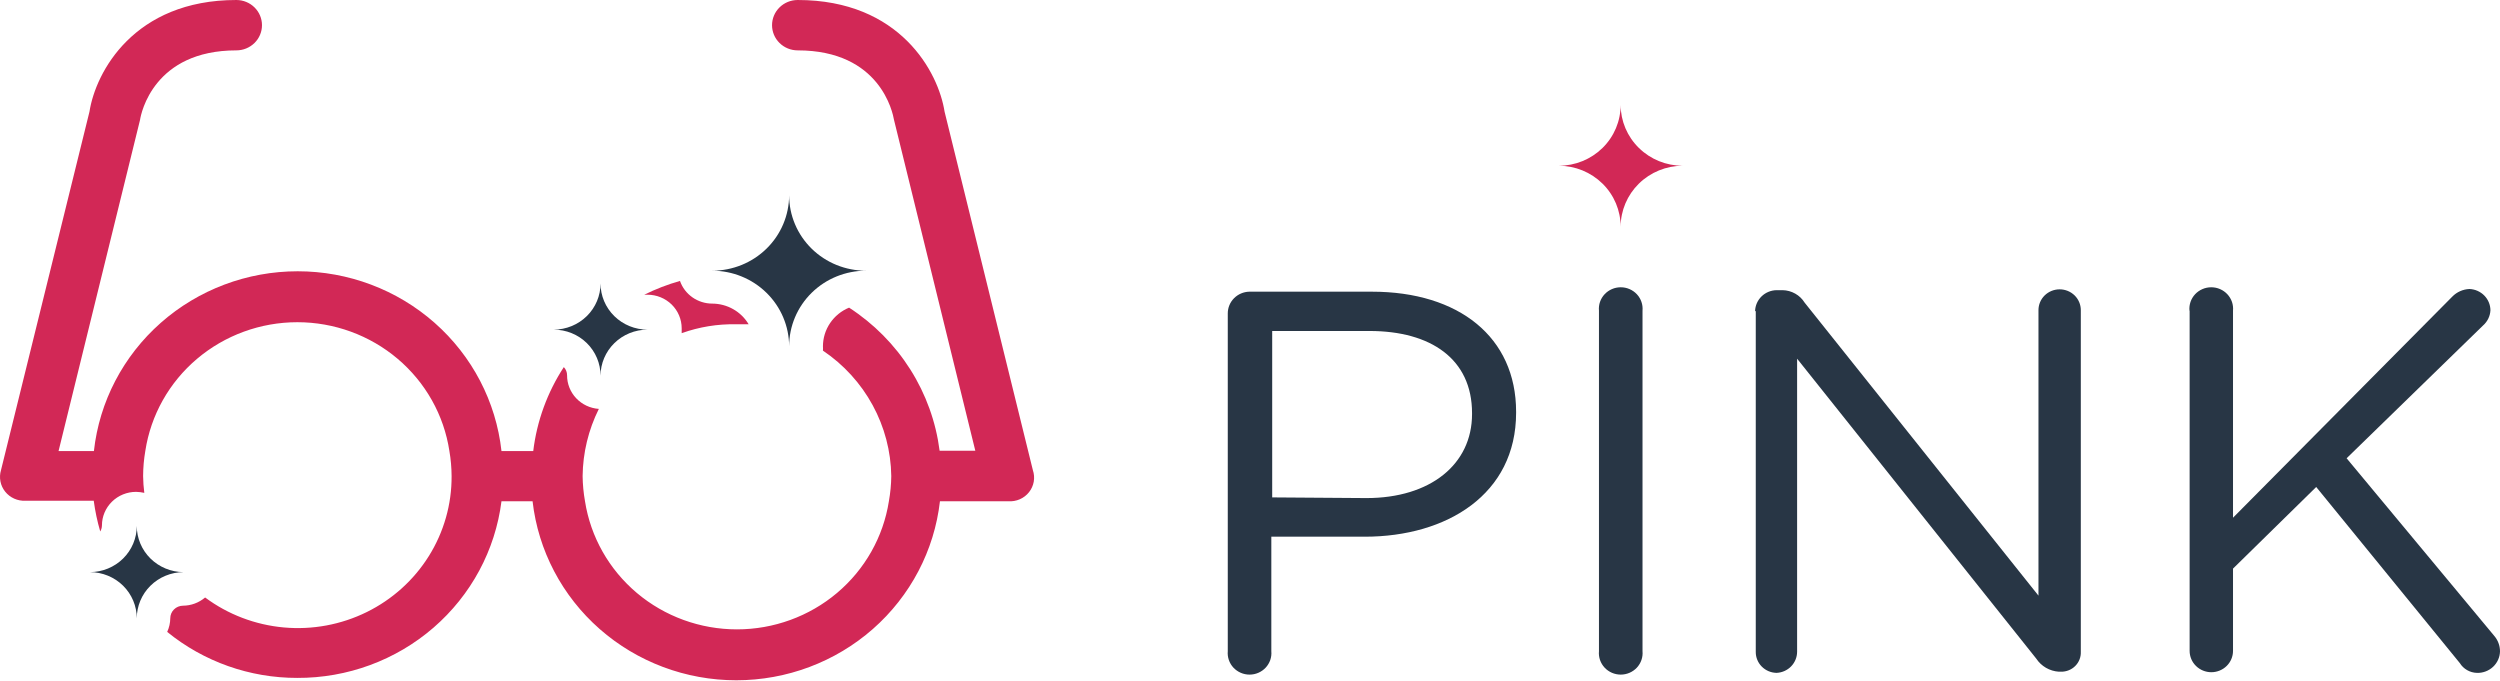
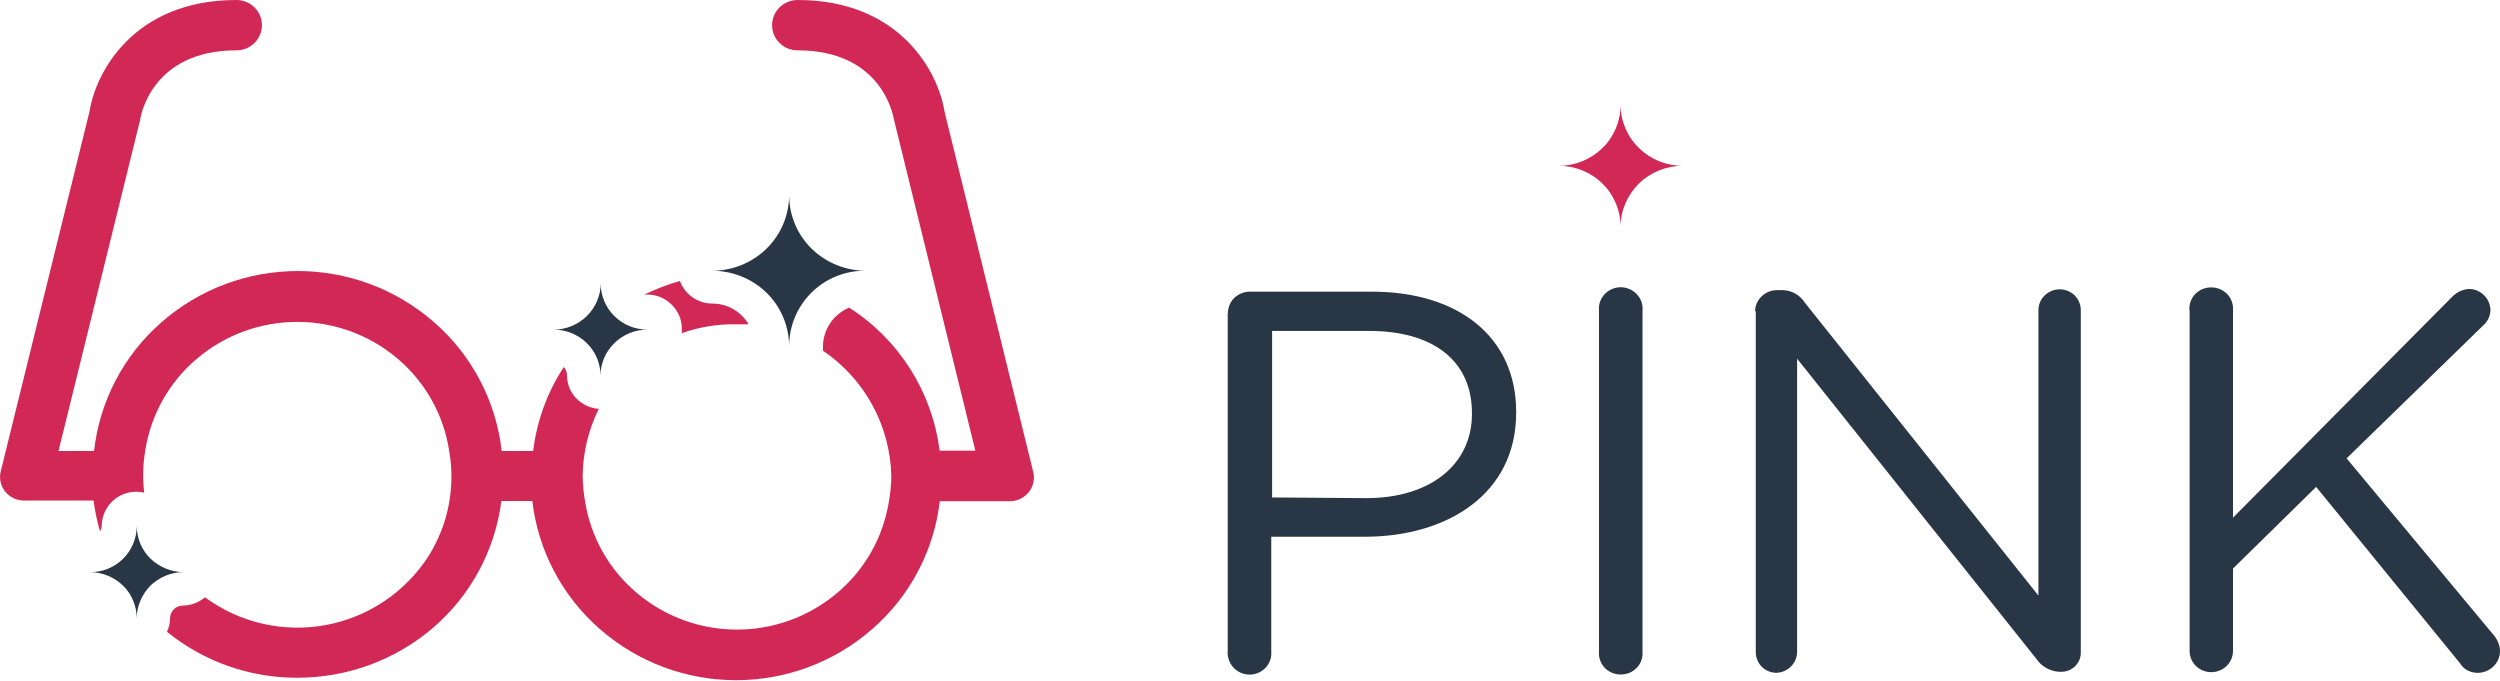
- <svg xmlns="http://www.w3.org/2000/svg" width="147" height="40" viewBox="0 0 147 40" fill="none">
-   <path d="M72.193 18.425C72.193 18.092 72.326 17.773 72.562 17.535C72.799 17.297 73.12 17.159 73.459 17.151H80.67C85.783 17.151 89.147 19.827 89.147 24.211V24.27C89.147 29.069 85.07 31.558 80.248 31.558H74.754V38.292C74.77 38.466 74.749 38.642 74.692 38.808C74.634 38.974 74.543 39.127 74.422 39.257C74.302 39.386 74.155 39.489 73.992 39.56C73.829 39.631 73.652 39.667 73.474 39.667C73.295 39.667 73.119 39.631 72.956 39.56C72.793 39.489 72.646 39.386 72.525 39.257C72.405 39.127 72.313 38.974 72.256 38.808C72.199 38.642 72.177 38.466 72.193 38.292V18.425ZM80.349 29.287C84.095 29.287 86.556 27.312 86.556 24.349V24.29C86.556 21.111 84.135 19.462 80.53 19.462H74.805V29.247L80.349 29.287Z" fill="#283645" />
-   <path d="M94.019 18.267C94.003 18.092 94.024 17.916 94.081 17.75C94.139 17.584 94.23 17.431 94.351 17.302C94.471 17.173 94.618 17.07 94.781 16.999C94.944 16.928 95.121 16.892 95.299 16.892C95.478 16.892 95.654 16.928 95.817 16.999C95.981 17.07 96.127 17.173 96.248 17.302C96.368 17.431 96.46 17.584 96.517 17.75C96.574 17.916 96.596 18.092 96.58 18.267V38.291C96.596 38.466 96.574 38.642 96.517 38.808C96.46 38.974 96.368 39.127 96.248 39.257C96.127 39.386 95.981 39.489 95.817 39.56C95.654 39.63 95.478 39.667 95.299 39.667C95.121 39.667 94.944 39.63 94.781 39.56C94.618 39.489 94.471 39.386 94.351 39.257C94.23 39.127 94.139 38.974 94.081 38.808C94.024 38.642 94.003 38.466 94.019 38.291V18.267Z" fill="#283645" />
-   <path d="M103.199 18.296C103.206 17.97 103.343 17.659 103.579 17.428C103.815 17.198 104.132 17.067 104.464 17.062H104.816C105.077 17.067 105.332 17.137 105.559 17.265C105.785 17.392 105.975 17.574 106.111 17.793L119.862 35.023V18.237C119.862 17.912 119.993 17.601 120.226 17.371C120.46 17.142 120.777 17.013 121.107 17.013C121.437 17.013 121.754 17.142 121.988 17.371C122.221 17.601 122.352 17.912 122.352 18.237V38.331C122.358 38.483 122.332 38.636 122.275 38.778C122.219 38.921 122.134 39.05 122.025 39.159C121.916 39.269 121.785 39.355 121.641 39.412C121.497 39.47 121.343 39.499 121.187 39.496H121.057C120.79 39.478 120.531 39.399 120.301 39.265C120.071 39.131 119.876 38.947 119.731 38.726L105.67 21.091V38.331C105.667 38.649 105.541 38.954 105.317 39.184C105.093 39.413 104.788 39.55 104.464 39.565C104.136 39.56 103.823 39.427 103.593 39.196C103.363 38.965 103.236 38.654 103.239 38.331V18.296H103.199Z" fill="#283645" />
-   <path d="M128.74 18.267C128.724 18.092 128.746 17.916 128.803 17.75C128.86 17.584 128.952 17.431 129.072 17.302C129.193 17.173 129.339 17.07 129.503 16.999C129.666 16.928 129.842 16.892 130.021 16.892C130.199 16.892 130.376 16.928 130.539 16.999C130.702 17.07 130.849 17.173 130.969 17.302C131.09 17.431 131.181 17.584 131.239 17.75C131.296 17.916 131.317 18.092 131.301 18.267V30.442L144.198 17.438C144.462 17.169 144.822 17.009 145.202 16.993C145.531 17.006 145.842 17.142 146.072 17.373C146.302 17.605 146.433 17.914 146.438 18.238C146.43 18.406 146.39 18.571 146.317 18.723C146.245 18.876 146.142 19.013 146.016 19.126L137.981 26.946L146.648 37.373C146.875 37.631 147 37.961 147 38.301C146.996 38.472 146.958 38.64 146.887 38.797C146.817 38.953 146.716 39.094 146.59 39.211C146.464 39.329 146.315 39.42 146.153 39.481C145.991 39.542 145.818 39.571 145.644 39.565C145.441 39.56 145.243 39.505 145.068 39.404C144.892 39.304 144.745 39.163 144.64 38.993L136.193 28.635L131.301 33.434V38.272C131.301 38.437 131.268 38.599 131.204 38.752C131.14 38.904 131.046 39.042 130.928 39.158C130.809 39.275 130.669 39.367 130.514 39.43C130.359 39.493 130.193 39.526 130.026 39.526C129.858 39.526 129.692 39.493 129.538 39.43C129.383 39.367 129.242 39.275 129.124 39.158C129.005 39.042 128.911 38.904 128.847 38.752C128.783 38.599 128.75 38.437 128.75 38.272V18.267H128.74Z" fill="#283645" />
-   <path d="M98.94 9.746C97.975 9.746 97.049 9.37 96.366 8.699C95.682 8.029 95.297 7.12 95.294 6.171C95.294 7.119 94.911 8.029 94.229 8.699C93.547 9.369 92.623 9.746 91.658 9.746C92.624 9.748 93.548 10.127 94.23 10.799C94.912 11.471 95.294 12.381 95.294 13.33C95.297 12.38 95.682 11.47 96.365 10.799C97.048 10.127 97.974 9.748 98.94 9.746Z" fill="#D22856" />
-   <path d="M43.287 19.067C43.538 19.067 43.779 19.067 44.02 19.067C43.802 18.699 43.49 18.393 43.114 18.18C42.739 17.967 42.314 17.854 41.881 17.852C41.463 17.852 41.055 17.723 40.715 17.484C40.374 17.245 40.118 16.908 39.983 16.519C39.259 16.724 38.556 16.995 37.883 17.329H38.074C38.607 17.329 39.118 17.537 39.495 17.907C39.871 18.277 40.083 18.78 40.083 19.303C40.088 19.399 40.088 19.494 40.083 19.59C41.109 19.222 42.195 19.045 43.287 19.067Z" fill="#D22856" />
-   <path d="M60.733 27.647L55.541 6.566C55.179 4.246 52.929 0 46.903 0C46.503 0 46.12 0.156 45.837 0.434C45.555 0.712 45.396 1.088 45.396 1.481C45.396 1.874 45.555 2.251 45.837 2.528C46.12 2.806 46.503 2.962 46.903 2.962C51.774 2.962 52.497 6.645 52.568 7.05L57.348 26.502H55.249C55.032 24.805 54.444 23.174 53.525 21.722C52.606 20.27 51.378 19.031 49.926 18.089C49.471 18.277 49.083 18.593 48.81 18.997C48.536 19.401 48.39 19.875 48.389 20.36C48.395 20.446 48.395 20.531 48.389 20.617C49.611 21.44 50.613 22.54 51.312 23.824C52.011 25.107 52.387 26.537 52.407 27.993C52.401 28.489 52.354 28.985 52.266 29.474C51.938 31.571 50.856 33.484 49.217 34.866C47.579 36.247 45.491 37.007 43.332 37.007C41.173 37.007 39.086 36.247 37.447 34.866C35.809 33.484 34.727 31.571 34.398 29.474C34.311 28.985 34.264 28.489 34.258 27.993C34.273 26.623 34.599 25.274 35.212 24.043C34.704 24.008 34.228 23.785 33.881 23.418C33.535 23.052 33.342 22.569 33.344 22.068C33.345 21.889 33.277 21.716 33.153 21.585C32.181 23.075 31.566 24.763 31.355 26.521H29.487C29.166 23.617 27.766 20.932 25.554 18.981C23.343 17.03 20.476 15.951 17.504 15.951C14.533 15.951 11.666 17.03 9.455 18.981C7.243 20.932 5.843 23.617 5.522 26.521H3.443L8.234 7.05C8.294 6.645 9.047 2.962 13.899 2.962C14.298 2.962 14.681 2.806 14.964 2.528C15.246 2.251 15.405 1.874 15.405 1.481C15.405 1.088 15.246 0.712 14.964 0.434C14.681 0.156 14.298 0 13.899 0C7.872 0 5.623 4.246 5.261 6.566L0.058 27.647C-0.006 27.862 -0.017 28.088 0.026 28.308C0.068 28.528 0.164 28.734 0.305 28.91C0.445 29.086 0.627 29.226 0.834 29.319C1.041 29.412 1.267 29.455 1.495 29.444H5.512C5.594 30.055 5.721 30.659 5.894 31.251C5.957 31.143 5.992 31.021 5.994 30.896C5.994 30.372 6.206 29.87 6.583 29.499C6.959 29.129 7.47 28.921 8.003 28.921C8.165 28.925 8.327 28.945 8.485 28.98C8.443 28.653 8.419 28.323 8.415 27.993C8.417 27.496 8.461 27.001 8.545 26.512C8.867 24.407 9.946 22.486 11.587 21.098C13.227 19.71 15.32 18.946 17.484 18.946C19.649 18.946 21.742 19.71 23.382 21.098C25.022 22.486 26.102 24.407 26.423 26.512C26.508 27.001 26.551 27.496 26.554 27.993C26.564 29.651 26.102 31.278 25.22 32.691C24.338 34.105 23.072 35.247 21.564 35.99C20.056 36.733 18.367 37.046 16.688 36.894C15.008 36.742 13.406 36.132 12.061 35.132C11.698 35.441 11.235 35.613 10.755 35.615C10.557 35.618 10.368 35.697 10.229 35.836C10.09 35.974 10.012 36.161 10.012 36.356C10.009 36.632 9.947 36.905 9.831 37.156C11.98 38.907 14.684 39.864 17.474 39.861C20.422 39.874 23.273 38.824 25.486 36.91C27.7 34.995 29.123 32.35 29.487 29.474H31.315C31.646 32.369 33.05 35.043 35.259 36.985C37.469 38.927 40.328 40 43.292 40C46.256 40 49.115 38.927 51.325 36.985C53.534 35.043 54.938 32.369 55.269 29.474H59.287C59.519 29.49 59.752 29.45 59.965 29.357C60.177 29.264 60.364 29.121 60.507 28.94C60.65 28.76 60.745 28.547 60.785 28.322C60.824 28.096 60.806 27.864 60.733 27.647Z" fill="#D22856" />
-   <path d="M50.92 15.917C50.327 15.918 49.74 15.804 49.191 15.582C48.643 15.36 48.145 15.034 47.725 14.622C47.305 14.21 46.972 13.721 46.745 13.182C46.518 12.644 46.401 12.066 46.401 11.483C46.398 12.66 45.921 13.788 45.073 14.619C44.226 15.45 43.078 15.917 41.881 15.917C43.079 15.919 44.227 16.388 45.074 17.221C45.921 18.054 46.398 19.183 46.401 20.36C46.401 19.182 46.877 18.052 47.724 17.218C48.572 16.385 49.722 15.917 50.92 15.917Z" fill="#283645" />
-   <path d="M38.074 19.383C37.342 19.383 36.639 19.097 36.121 18.587C35.603 18.078 35.312 17.388 35.312 16.668C35.312 17.386 35.023 18.075 34.507 18.584C33.991 19.093 33.291 19.38 32.56 19.383C33.29 19.383 33.99 19.668 34.506 20.175C35.022 20.683 35.312 21.371 35.312 22.088C35.315 21.37 35.607 20.682 36.125 20.175C36.642 19.668 37.343 19.383 38.074 19.383Z" fill="#283645" />
-   <path d="M10.785 33.641C10.056 33.635 9.359 33.347 8.845 32.838C8.331 32.33 8.043 31.642 8.043 30.925C8.043 31.644 7.753 32.333 7.238 32.842C6.722 33.351 6.022 33.638 5.291 33.641C6.022 33.643 6.722 33.931 7.238 34.439C7.753 34.948 8.043 35.638 8.043 36.356C8.043 35.639 8.331 34.952 8.845 34.443C9.359 33.934 10.056 33.646 10.785 33.641Z" fill="#283645" />
+ <svg xmlns="http://www.w3.org/2000/svg" width="147" height="40" fill="none">
+   <path d="M72.2 18.43c0-.34.13-.66.36-.9.24-.23.56-.37.9-.38h7.21c5.11 0 8.48 2.68 8.48 7.06v.06c0 4.8-4.08 7.29-8.9 7.29h-5.5v6.73a1.24 1.24 0 01-.33.97 1.29 1.29 0 01-1.46.3 1.29 1.29 0 01-.7-.75 1.24 1.24 0 01-.07-.52V18.43zm8.15 10.86c3.75 0 6.2-1.98 6.2-4.94v-.06c0-3.18-2.41-4.83-6.02-4.83H74.8v9.79l5.55.04zm13.67-11.02a1.24 1.24 0 01.33-.97 1.29 1.29 0 011.47-.3 1.29 1.29 0 01.7.75c.05.17.08.34.06.52v20.02a1.25 1.25 0 01-.33.97 1.29 1.29 0 01-.95.4 1.3 1.3 0 01-.95-.4 1.26 1.26 0 01-.33-.97V18.27zm9.18.03c0-.33.14-.64.38-.87.23-.23.55-.36.88-.37h.36a1.58 1.58 0 011.3.73l13.74 17.23V18.24c0-.33.13-.64.37-.87a1.26 1.26 0 011.76 0c.23.23.36.54.36.87v20.1a1.09 1.09 0 01-.32.82 1.15 1.15 0 01-.84.34h-.13a1.74 1.74 0 01-1.33-.77l-14.06-17.64v17.24c0 .32-.13.62-.35.85-.23.23-.53.37-.86.38a1.21 1.21 0 01-1.22-1.23V18.3h-.04zm25.54-.03a1.24 1.24 0 01.33-.97 1.29 1.29 0 01.95-.4 1.3 1.3 0 01.95.4 1.27 1.27 0 01.33.97v12.17l12.9-13a1.5 1.5 0 011-.45 1.28 1.28 0 011.24 1.25 1.26 1.26 0 01-.42.89l-8.04 7.82 8.67 10.42c.22.26.35.6.35.93a1.27 1.27 0 01-.41.91 1.32 1.32 0 01-1.52.2 1.2 1.2 0 01-.43-.42l-8.45-10.36-4.89 4.8v4.84a1.24 1.24 0 01-.79 1.16 1.3 1.3 0 01-1.39-.27 1.24 1.24 0 01-.37-.89v-20h-.01z" fill="#283645" />
+   <path d="M98.94 9.75c-.97 0-1.9-.38-2.57-1.05a3.55 3.55 0 01-1.08-2.53c0 .95-.38 1.86-1.06 2.53a3.67 3.67 0 01-2.57 1.05c.96 0 1.89.38 2.57 1.05a3.55 3.55 0 011.06 2.53c0-.95.4-1.86 1.07-2.53a3.69 3.69 0 012.58-1.05zm-55.65 9.32h.73a2.47 2.47 0 00-2.14-1.22 2.03 2.03 0 01-1.9-1.33c-.72.2-1.42.48-2.1.8h.2a2 2 0 011.41.59c.38.37.6.87.6 1.4v.28a8.97 8.97 0 013.2-.52z" fill="#D22856" />
+   <path d="M60.73 27.65L55.54 6.57C55.18 4.25 52.93 0 46.9 0c-.4 0-.78.16-1.06.43a1.47 1.47 0 000 2.1c.28.28.66.43 1.06.43 4.87 0 5.6 3.69 5.67 4.09l4.78 19.45h-2.1a11.72 11.72 0 00-5.32-8.41 2.5 2.5 0 00-1.54 2.27 2 2 0 010 .26 9.15 9.15 0 014.02 7.37c0 .5-.06 1-.14 1.48a8.85 8.85 0 01-3.05 5.4 9.13 9.13 0 01-11.77 0 8.85 8.85 0 01-3.05-5.4 9.03 9.03 0 01-.14-1.48 9.1 9.1 0 01.95-3.95c-.5-.03-.98-.26-1.33-.62a1.96 1.96 0 01-.54-1.35.7.7 0 00-.19-.49 11.57 11.57 0 00-1.8 4.94H29.5a11.78 11.78 0 00-3.94-7.54 12.17 12.17 0 00-16.1 0 11.78 11.78 0 00-3.93 7.54H3.44l4.8-19.47c.05-.4.8-4.09 5.66-4.09.4 0 .78-.15 1.06-.43a1.47 1.47 0 000-2.1A1.52 1.52 0 0013.9 0C7.87 0 5.62 4.25 5.26 6.57L.06 27.65A1.38 1.38 0 00.3 28.9a1.42 1.42 0 001.2.53h4c.08.61.21 1.22.38 1.81.07-.1.1-.23.1-.35a2.03 2.03 0 012.5-1.92 8.54 8.54 0 01.06-2.47 8.85 8.85 0 013.04-5.41 9.13 9.13 0 0111.8 0 8.85 8.85 0 013.03 5.41 8.78 8.78 0 01-1.2 6.18 9.17 9.17 0 01-13.16 2.44c-.36.31-.82.48-1.3.49-.2 0-.4.08-.53.22a.73.73 0 00-.22.52c0 .27-.06.54-.18.8a12.09 12.09 0 007.64 2.7c2.95.01 5.8-1.04 8.02-2.95a11.79 11.79 0 004-7.44h1.82c.34 2.9 1.74 5.57 3.95 7.51a12.17 12.17 0 0016.06 0 11.78 11.78 0 003.95-7.5h4.02a1.44 1.44 0 001.22-.54 1.38 1.38 0 00.22-1.3z" fill="#D22856" />
+   <path d="M50.92 15.92a4.58 4.58 0 01-3.2-1.3 4.43 4.43 0 01-1.32-3.14 4.4 4.4 0 01-1.33 3.14c-.84.83-2 1.3-3.19 1.3 1.2 0 2.35.47 3.2 1.3a4.42 4.42 0 011.32 3.14 4.44 4.44 0 014.52-4.44zm-12.85 3.46c-.73 0-1.43-.28-1.95-.8a2.7 2.7 0 01-.8-1.91c0 .72-.3 1.4-.81 1.91-.52.51-1.22.8-1.95.8.73 0 1.43.29 1.95.8.51.5.8 1.2.8 1.9 0-.71.3-1.4.81-1.9.52-.51 1.22-.8 1.95-.8zM10.79 33.64c-.73 0-1.43-.3-1.95-.8a2.7 2.7 0 01-.8-1.91 2.71 2.71 0 01-2.75 2.71c.73 0 1.43.3 1.95.8.51.5.8 1.2.8 1.92 0-.72.3-1.4.8-1.92.52-.5 1.22-.8 1.95-.8z" fill="#283645" />
</svg>
